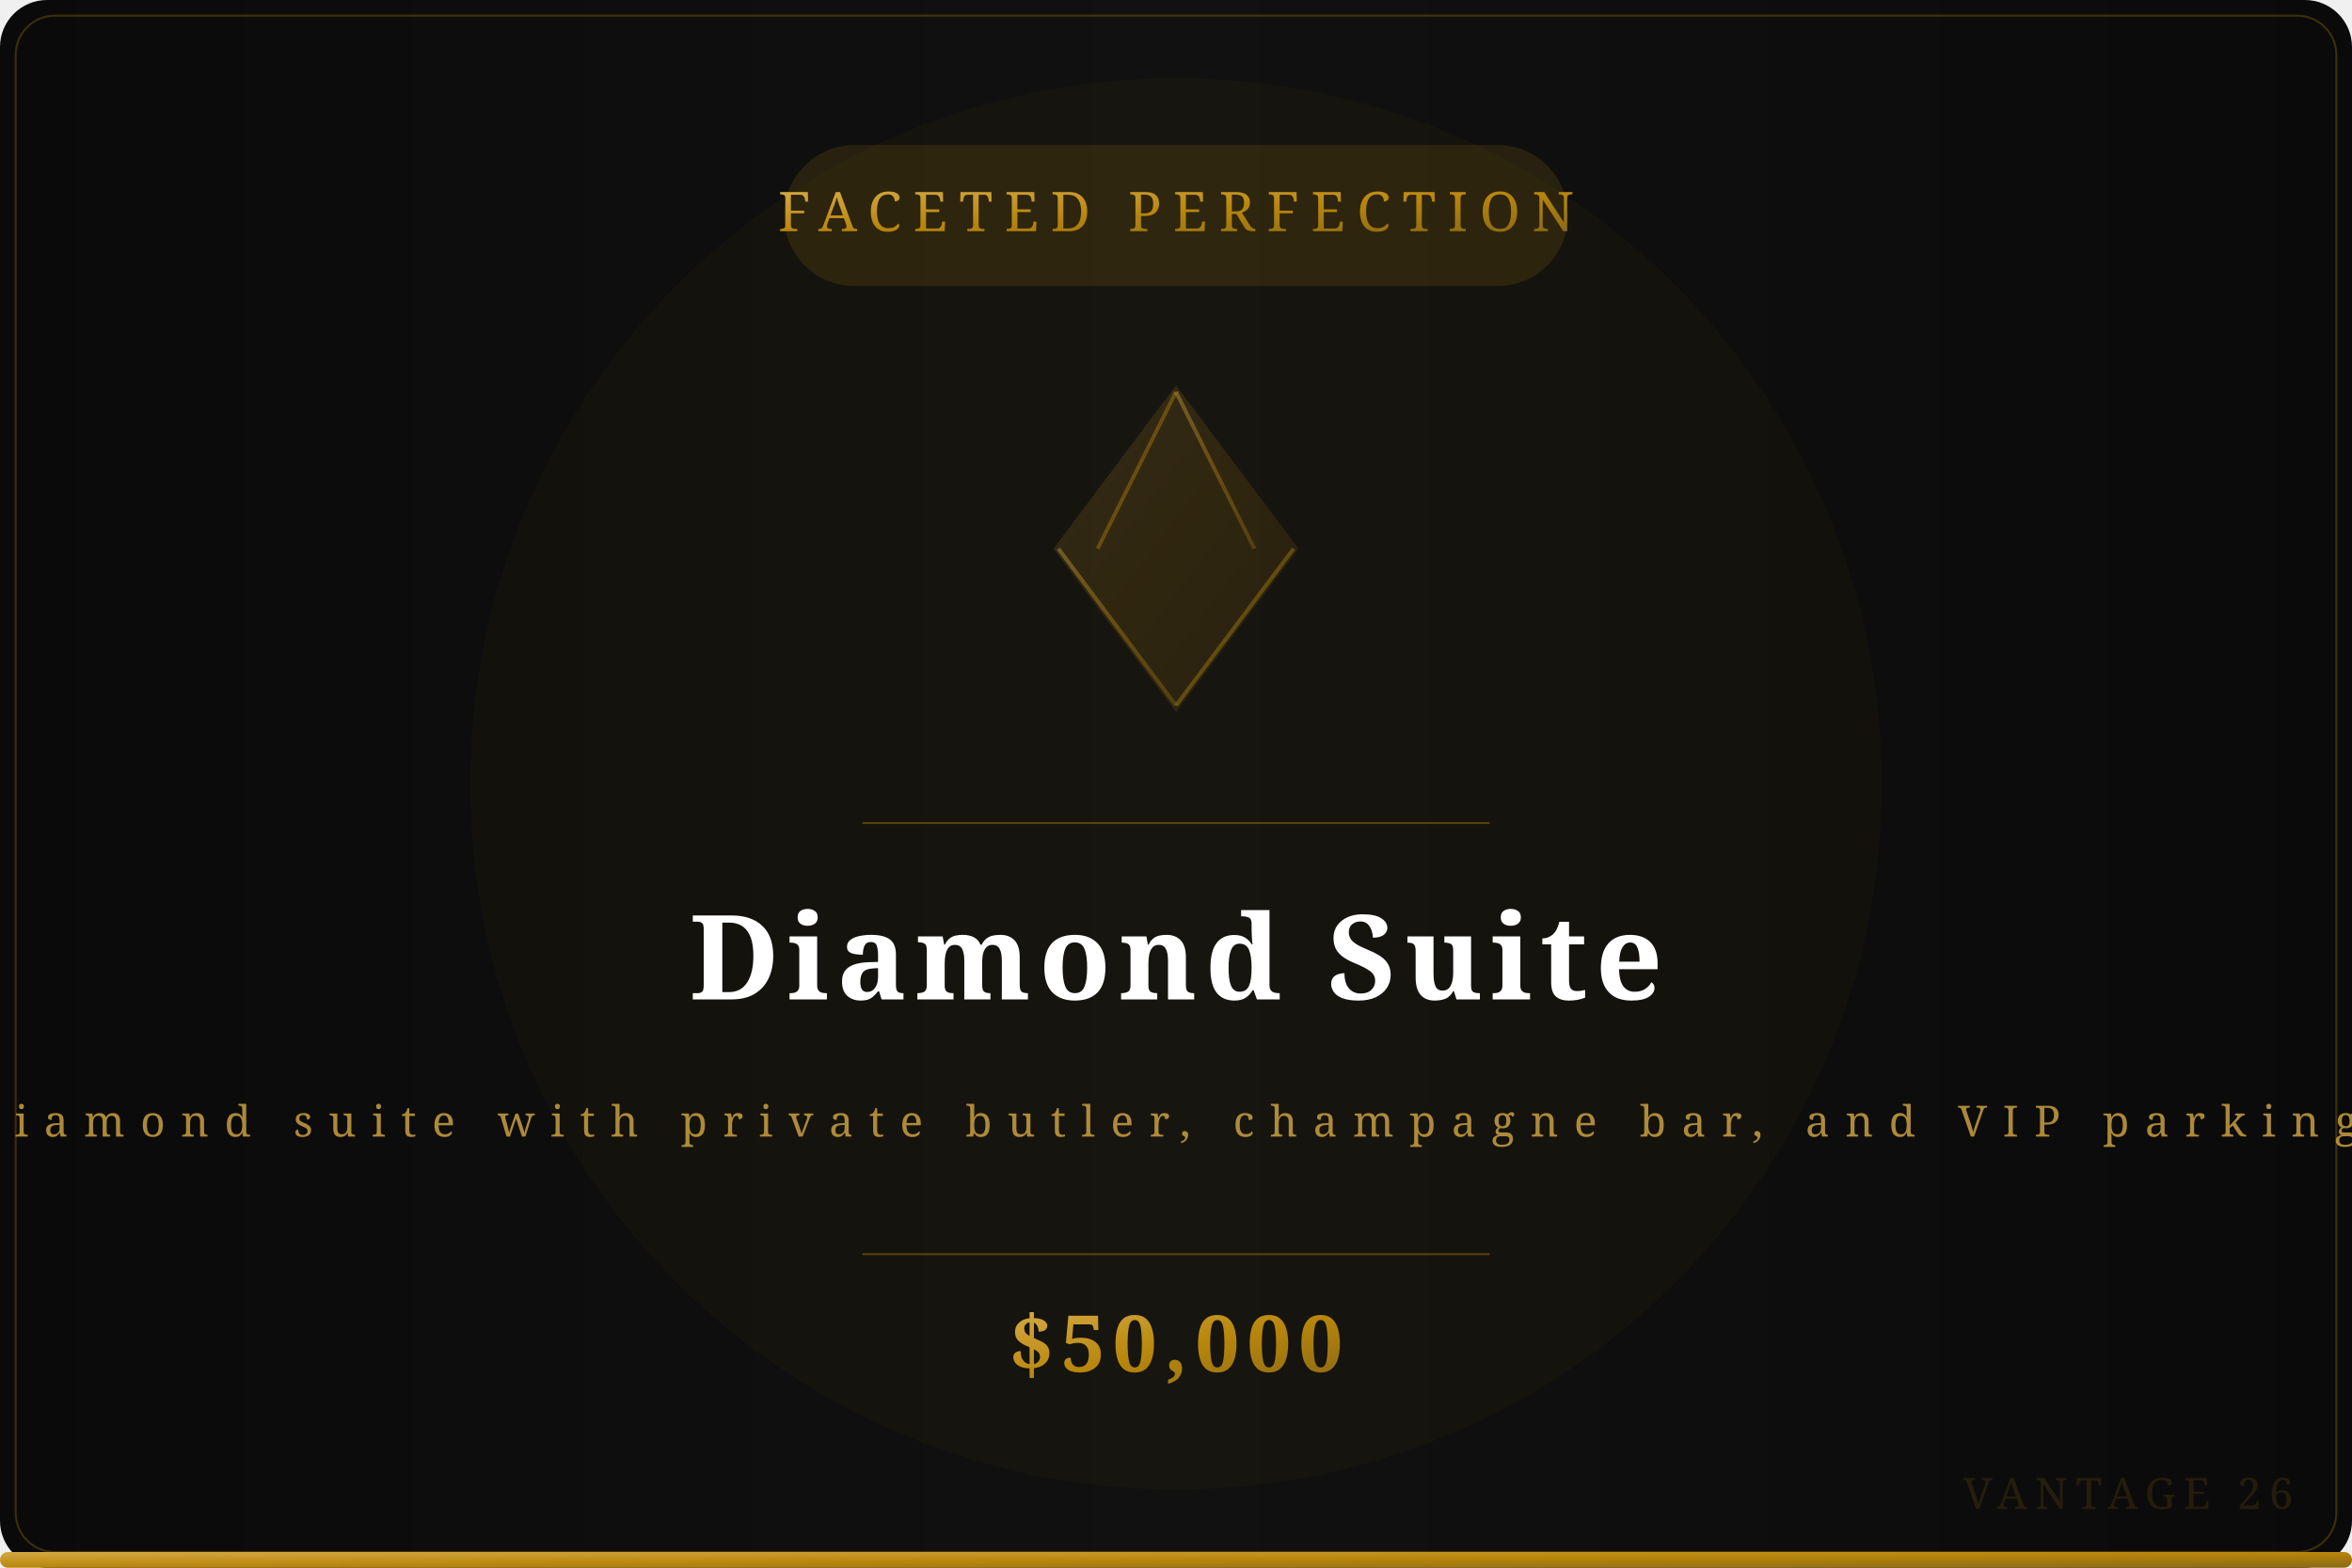
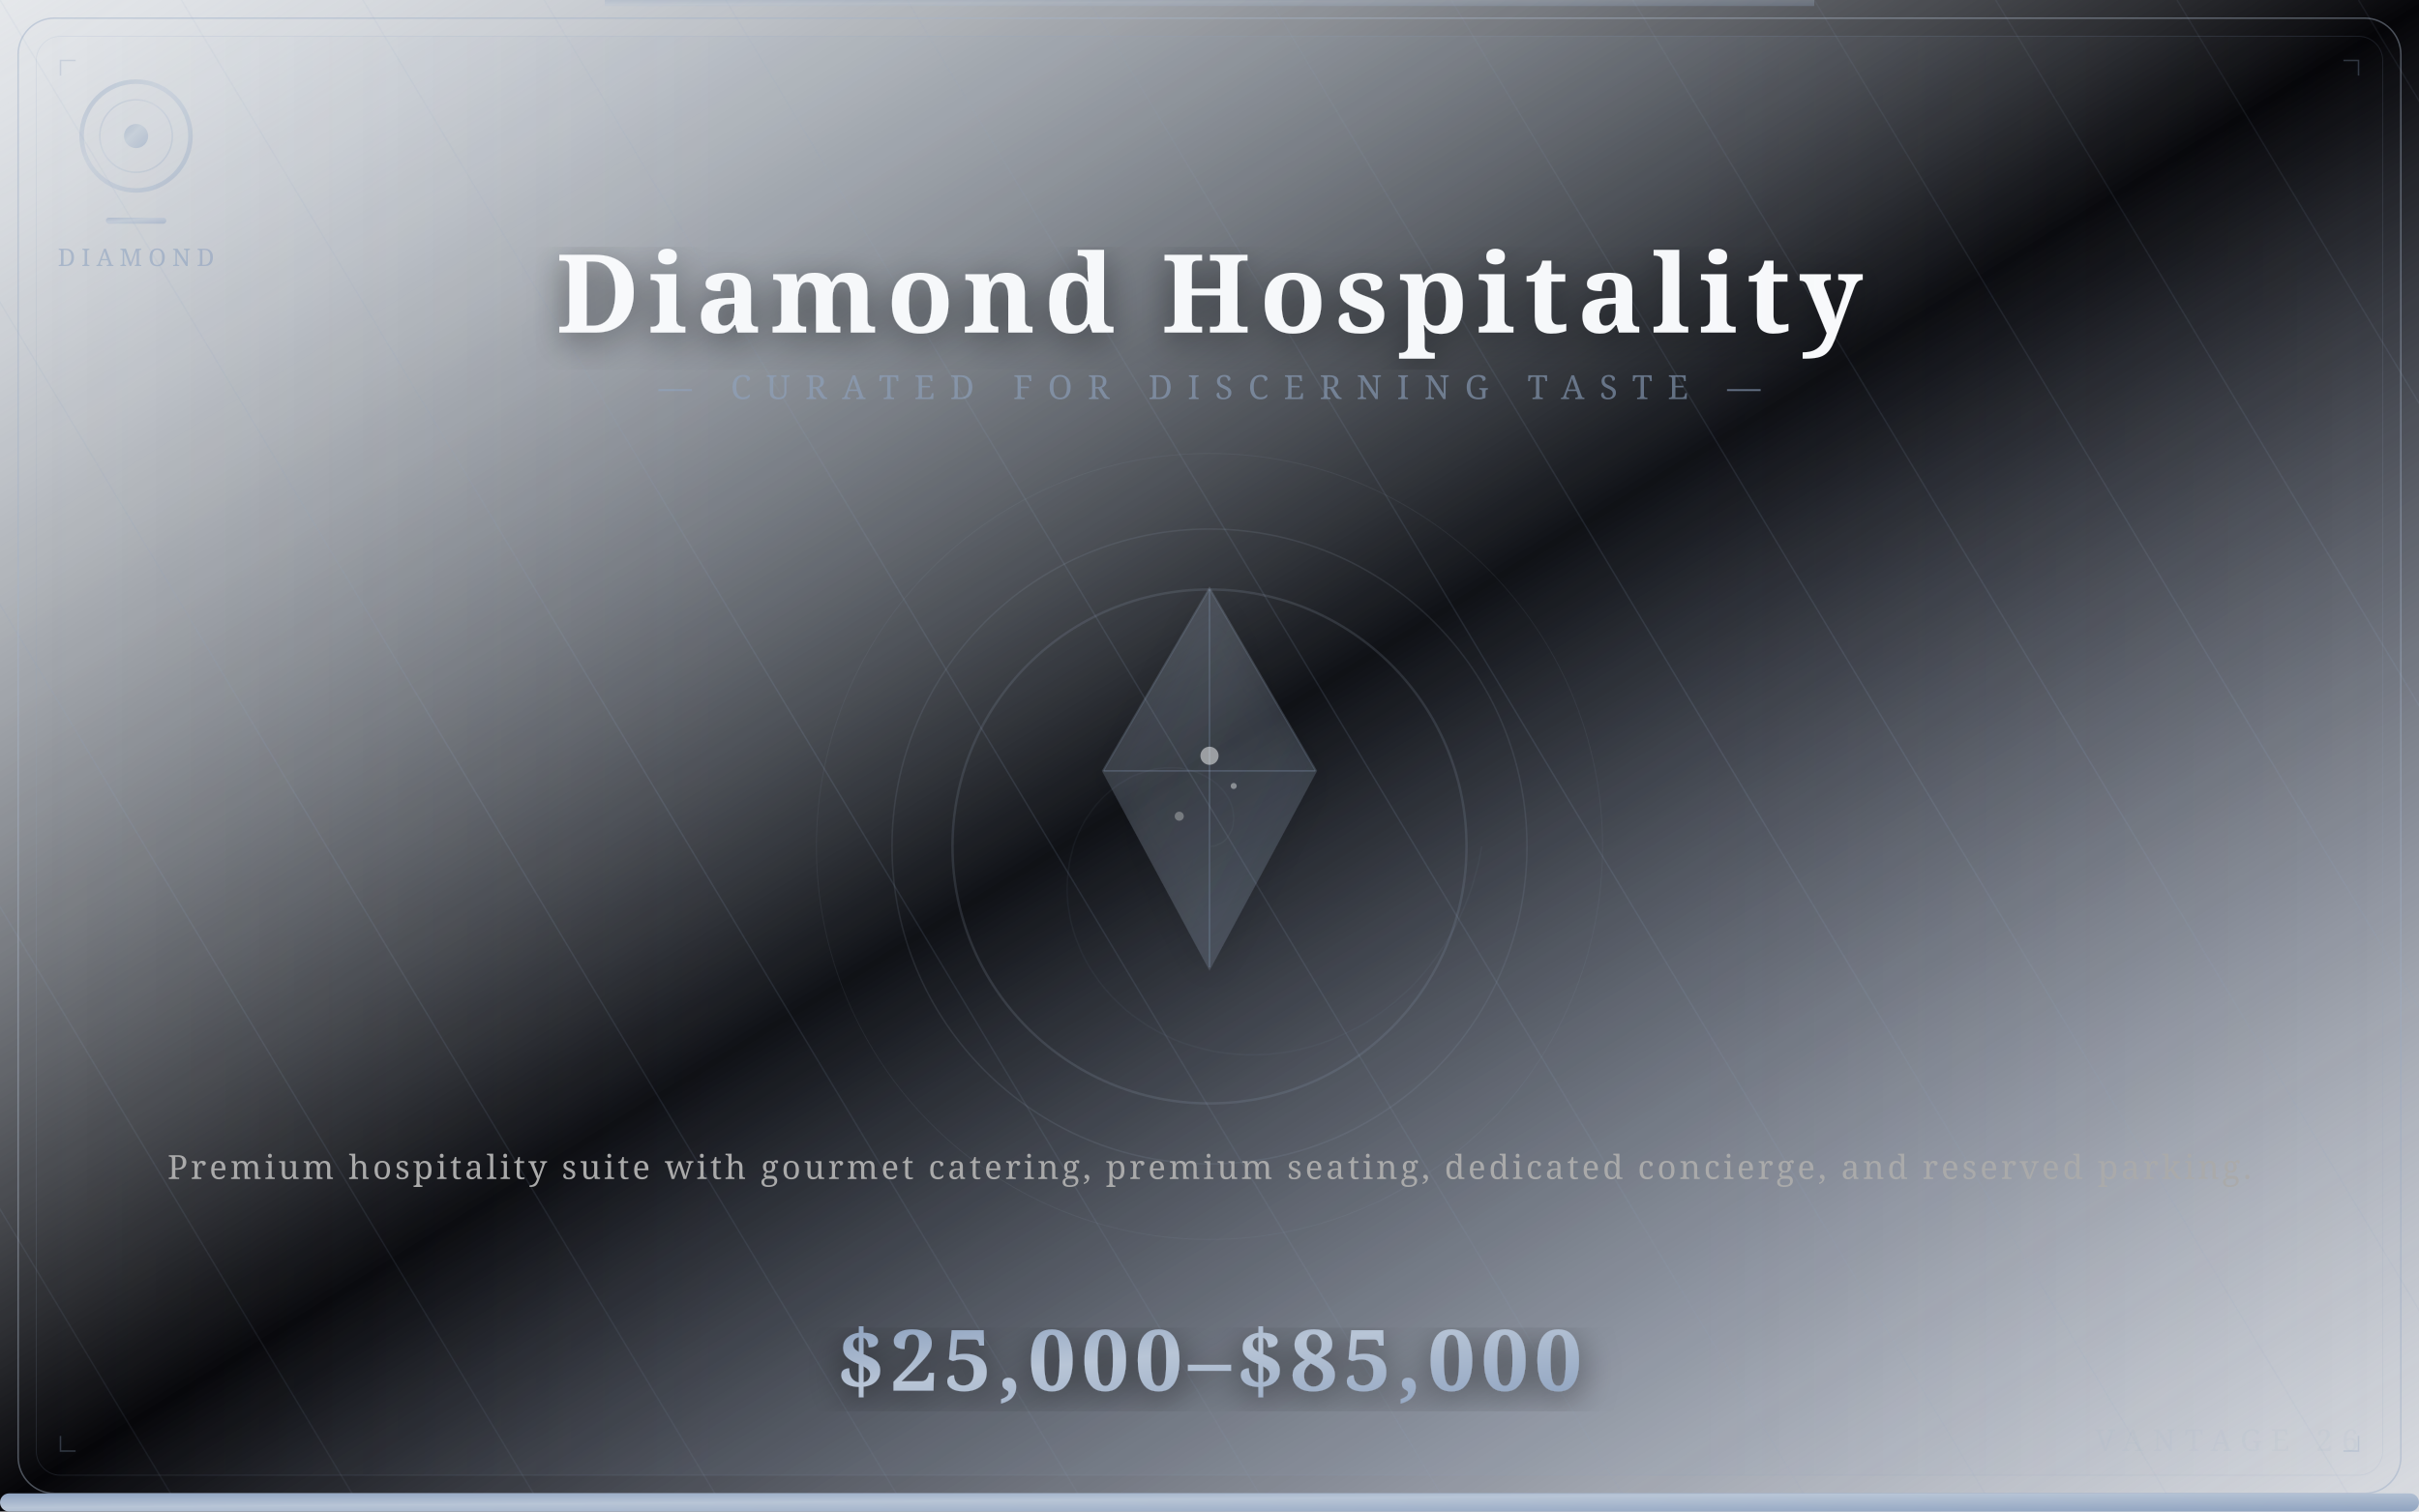
- <svg xmlns="http://www.w3.org/2000/svg" viewBox="0 0 600 400" width="600" height="400">
+ <svg xmlns="http://www.w3.org/2000/svg" viewBox="0 0 800 500" width="800" height="500">
  <defs>
-     <linearGradient id="goldGrad" x1="0%" y1="0%" x2="100%" y2="100%">
-       <stop offset="0%" stop-color="#D4A843" />
-       <stop offset="50%" stop-color="#B8860B" />
-       <stop offset="100%" stop-color="#8B6914" />
+     <linearGradient id="bg" x1="0%" y1="0%" x2="100%" y2="100%">
+       <stop offset="0%" stop-color="#B8C5D630" />
+       <stop offset="50%" stop-color="#050508" />
+       <stop offset="100%" stop-color="#5A6B8C25" />
    </linearGradient>
-     <linearGradient id="bgGrad" x1="0%" y1="0%" x2="100%" y2="0%">
-       <stop offset="0%" stop-color="#0A0A0A" />
-       <stop offset="50%" stop-color="#111" />
-       <stop offset="100%" stop-color="#0A0A0A" />
-     </linearGradient>
-     <linearGradient id="cardGrad" x1="0%" y1="0%" x2="0%" y2="100%">
-       <stop offset="0%" stop-color="#222" />
-       <stop offset="100%" stop-color="#111" />
-     </linearGradient>
-     <linearGradient id="silverGrad" x1="0%" y1="0%" x2="100%" y2="100%">
-       <stop offset="0%" stop-color="#C0C0C0" />
-       <stop offset="50%" stop-color="#A9A9A9" />
-       <stop offset="100%" stop-color="#808080" />
+     <linearGradient id="acc" x1="0%" y1="0%" x2="100%" y2="100%">
+       <stop offset="0%" stop-color="#8FA3C0" />
+       <stop offset="40%" stop-color="#B8C5D6" />
+       <stop offset="100%" stop-color="#8FA3C0" />
    </linearGradient>
    <filter id="glow">
-       <feGaussianBlur stdDeviation="3" result="blur" />
+       <feGaussianBlur stdDeviation="4" result="b" />
      <feMerge>
-         <feMergeNode in="blur" />
+         <feMergeNode in="b" />
        <feMergeNode in="SourceGraphic" />
      </feMerge>
    </filter>
-     <filter id="shadow">
-       <feDropShadow dx="0" dy="2" stdDeviation="4" flood-color="#000" flood-opacity="0.5" />
+     <filter id="sh">
+       <feDropShadow dx="0" dy="3" stdDeviation="6" flood-color="#000" flood-opacity="0.6" />
    </filter>
+     <linearGradient id="sheen" x1="0%" y1="0%" x2="100%" y2="0%">
+       <stop offset="0%" stop-color="#8FA3C0" stop-opacity="0" />
+       <stop offset="30%" stop-color="#8FA3C0" stop-opacity="0.08" />
+       <stop offset="70%" stop-color="#8FA3C0" stop-opacity="0.08" />
+       <stop offset="100%" stop-color="#8FA3C0" stop-opacity="0" />
+     </linearGradient>
+     <linearGradient id="diag" x1="0%" y1="0%" x2="100%" y2="100%">
+       <stop offset="0%" stop-color="#8FA3C0" stop-opacity="0.08" />
+       <stop offset="50%" stop-color="#8FA3C0" stop-opacity="0.15" />
+       <stop offset="100%" stop-color="#8FA3C0" stop-opacity="0.08" />
+     </linearGradient>
+     <linearGradient id="fGrad" x1="0%" y1="0%" x2="0%" y2="100%">
+       <stop offset="0%" stop-color="#181822" />
+       <stop offset="100%" stop-color="#0E0E14" />
+     </linearGradient>
+     <pattern id="ornate" x="0" y="0" width="80" height="80" patternUnits="userSpaceOnUse">
+       <path d="M0,40 L40,0 L80,40 L40,80 Z" fill="none" stroke="8FA3C0" stroke-width="0.3" opacity="0.06" />
+       <circle cx="40" cy="40" r="8" fill="none" stroke="8FA3C0" stroke-width="0.3" opacity="0.06" />
+       <circle cx="0" cy="0" r="4" fill="none" stroke="8FA3C0" stroke-width="0.2" opacity="0.06" />
+       <circle cx="80" cy="0" r="4" fill="none" stroke="8FA3C0" stroke-width="0.2" opacity="0.06" />
+       <circle cx="0" cy="80" r="4" fill="none" stroke="8FA3C0" stroke-width="0.2" opacity="0.06" />
+       <circle cx="80" cy="80" r="4" fill="none" stroke="8FA3C0" stroke-width="0.2" opacity="0.06" />
+     </pattern>
  </defs>
-   <rect width="600" height="400" fill="url(#bgGrad)" rx="12" />
-   <rect x="4" y="4" width="592" height="392" fill="none" stroke="#B8860B" stroke-width="0.5" rx="10" opacity="0.3" />
-   <circle cx="300" cy="200" r="180" fill="#B8860B" opacity="0.04" />
-   <rect x="200" y="37" width="200" height="36" rx="18" fill="#B8860B" opacity="0.15" />
-   <text x="300" y="59" text-anchor="middle" font-family="Georgia,serif" font-size="14" fill="url(#goldGrad)" letter-spacing="3">FACETED PERFECTION</text>
-   <g transform="translate(300,140) scale(1.0)" fill="none" stroke="url(#goldGrad)" stroke-width="2">
-     <path d="M0,-40 L30,0 L0,40 L-30,0 Z" fill="url(#goldGrad)" opacity="0.15" />
-     <line x1="0" y1="-40" x2="20" y2="0" stroke-width="1" opacity="0.4" />
-     <line x1="0" y1="-40" x2="-20" y2="0" stroke-width="1" opacity="0.4" />
-     <line x1="30" y1="0" x2="0" y2="40" stroke-width="1" opacity="0.4" />
-     <line x1="-30" y1="0" x2="0" y2="40" stroke-width="1" opacity="0.4" />
+   <rect width="800" height="500" fill="url(#bg)" />
+   <rect width="800" height="500" fill="url(#ornate)" />
+   <line x1="-300" y1="0" x2="0" y2="500" stroke="url(#diag)" stroke-width="0.5" />
+   <line x1="-240" y1="0" x2="60" y2="500" stroke="url(#diag)" stroke-width="0.5" />
+   <line x1="-180" y1="0" x2="120" y2="500" stroke="url(#diag)" stroke-width="0.5" />
+   <line x1="-120" y1="0" x2="180" y2="500" stroke="url(#diag)" stroke-width="0.5" />
+   <line x1="-60" y1="0" x2="240" y2="500" stroke="url(#diag)" stroke-width="0.5" />
+   <line x1="0" y1="0" x2="300" y2="500" stroke="url(#diag)" stroke-width="0.5" />
+   <line x1="60" y1="0" x2="360" y2="500" stroke="url(#diag)" stroke-width="0.5" />
+   <line x1="120" y1="0" x2="420" y2="500" stroke="url(#diag)" stroke-width="0.5" />
+   <line x1="180" y1="0" x2="480" y2="500" stroke="url(#diag)" stroke-width="0.5" />
+   <line x1="240" y1="0" x2="540" y2="500" stroke="url(#diag)" stroke-width="0.5" />
+   <line x1="300" y1="0" x2="600" y2="500" stroke="url(#diag)" stroke-width="0.5" />
+   <line x1="360" y1="0" x2="660" y2="500" stroke="url(#diag)" stroke-width="0.5" />
+   <line x1="420" y1="0" x2="720" y2="500" stroke="url(#diag)" stroke-width="0.5" />
+   <line x1="480" y1="0" x2="780" y2="500" stroke="url(#diag)" stroke-width="0.5" />
+   <line x1="540" y1="0" x2="840" y2="500" stroke="url(#diag)" stroke-width="0.5" />
+   <line x1="600" y1="0" x2="900" y2="500" stroke="url(#diag)" stroke-width="0.5" />
+   <line x1="660" y1="0" x2="960" y2="500" stroke="url(#diag)" stroke-width="0.5" />
+   <line x1="720" y1="0" x2="1020" y2="500" stroke="url(#diag)" stroke-width="0.5" />
+   <line x1="780" y1="0" x2="1080" y2="500" stroke="url(#diag)" stroke-width="0.5" />
+   <line x1="840" y1="0" x2="1140" y2="500" stroke="url(#diag)" stroke-width="0.5" />
+   <line x1="900" y1="0" x2="1200" y2="500" stroke="url(#diag)" stroke-width="0.5" />
+   <line x1="960" y1="0" x2="1260" y2="500" stroke="url(#diag)" stroke-width="0.5" />
+   <line x1="1020" y1="0" x2="1320" y2="500" stroke="url(#diag)" stroke-width="0.5" />
+   <line x1="1080" y1="0" x2="1380" y2="500" stroke="url(#diag)" stroke-width="0.5" />
+   <line x1="1140" y1="0" x2="1440" y2="500" stroke="url(#diag)" stroke-width="0.5" />
+   <rect x="6" y="6" width="788" height="488" rx="12" fill="none" stroke="url(#acc)" stroke-width="0.5" opacity="0.4" />
+   <rect x="12" y="12" width="776" height="476" rx="8" fill="none" stroke="#8FA3C0" stroke-width="0.3" opacity="0.15" />
+   <rect x="0" y="494" width="800" height="6" fill="url(#acc)" rx="3" />
+   <rect x="200" y="0" width="400" height="2" fill="url(#acc)" opacity="0.3" />
+   <circle cx="45" cy="45" r="18" fill="none" stroke="url(#acc)" stroke-width="1.5" opacity="0.4" />
+   <circle cx="45" cy="45" r="12" fill="none" stroke="url(#acc)" stroke-width="0.5" opacity="0.3" />
+   <circle cx="45" cy="45" r="4" fill="url(#acc)" opacity="0.5" />
+   <rect x="35" y="72" width="20" height="2" fill="url(#acc)" opacity="0.5" rx="1" />
+   <text x="45" y="88" text-anchor="middle" font-family="Georgia,serif" font-size="8" fill="#8FA3C0" letter-spacing="2" opacity="0.6">DIAMOND</text>
+   <text x="400" y="110" text-anchor="middle" font-family="'Playfair Display',Georgia,serif" font-size="36" fill="#FFFFFF" font-weight="700" letter-spacing="3" filter="url(#sh)">Diamond Hospitality</text>
+   <text x="400" y="132" text-anchor="middle" font-family="Georgia,serif" font-size="11" fill="#8FA3C0" letter-spacing="5" opacity="0.6">— CURATED FOR DISCERNING TASTE —</text>
+   <circle cx="400" cy="280" r="130" fill="none" stroke="url(#acc)" stroke-width="0.3" opacity="0.08" />
+   <circle cx="400" cy="280" r="105" fill="none" stroke="url(#acc)" stroke-width="0.5" opacity="0.12" />
+   <circle cx="400" cy="280" r="85" fill="none" stroke="url(#acc)" stroke-width="0.8" opacity="0.15" />
+   <path d="M490.0,280.0 L489.2,284.5 L488.1,288.8 L486.9,293.1 L485.4,297.3 L483.7,301.4 L481.9,305.3 L479.8,309.1 L477.6,312.8 L475.2,316.3 L472.7,319.7 L470.0,322.9 L467.2,326.0 L464.2,328.8 L461.2,331.5 L458.0,334.0 L454.7,336.3 L451.4,338.5 L447.9,340.4 L444.4,342.1 L440.9,343.7 L437.3,345.0 L433.7,346.2 L430.0,347.1 L426.4,347.9 L422.7,348.4 L419.1,348.8 L415.5,348.9 L411.9,348.9 L408.3,348.7 L404.8,348.3 L401.4,347.8 L398.0,347.0 L394.8,346.1 L391.5,345.1 L388.4,343.9 L385.4,342.5 L382.5,341.0 L379.7,339.4 L377.0,337.6 L374.5,335.8 L372.0,333.8 L369.8,331.7 L367.6,329.5 L365.6,327.3 L363.7,324.9 L362.0,322.5 L360.4,320.1 L359.0,317.6 L357.7,315.0 L356.6,312.4 L355.6,309.8 L354.8,307.2 L354.1,304.6 L353.6,301.9 L353.2,299.3 L353.0,296.7 L352.9,294.1 L353.0,291.6 L353.2,289.1 L353.5,286.6 L353.9,284.2 L354.5,281.9 L355.1,279.6 L355.9,277.4 L356.8,275.3 L357.8,273.3 L358.9,271.3 L360.1,269.5 L361.4,267.7 L362.7,266.0 L364.1,264.5 L365.6,263.0 L367.1,261.7 L368.6,260.4 L370.2,259.3 L371.9,258.3 L373.6,257.3 L375.2,256.5 L376.9,255.9 L378.6,255.3 L380.3,254.8 L382.0,254.4 L383.7,254.2 L385.4,254.0 L387.0,254.0 L388.6,254.0 L390.2,254.1 L391.7,254.4 L393.2,254.7 L394.6,255.1 L396.0,255.5 L397.3,256.1 L398.5,256.7 L399.7,257.4 L400.8,258.1 L401.9,258.9 L402.8,259.7 L403.7,260.6 L404.5,261.5 L405.2,262.4 L405.8,263.4 L406.4,264.3 L406.9,265.3 L407.3,266.3 L407.6,267.3 L407.8,268.3 L407.9,269.3 L408.0,270.3 L408.0,271.2 L407.9,272.1 L407.8,273.0 L407.6,273.8 L407.3,274.7 L406.9,275.4 L406.5,276.1 L406.1,276.8 L405.6,277.4 L405.1,278.0 L404.5,278.5 L403.9,278.9 L403.2,279.2 L402.5,279.5 L401.8,279.8 L401.1,279.9 L400.4,280.0" fill="none" stroke="#8FA3C0" stroke-width="0.5" opacity="0.06" />
+   <g transform="translate(400,265)" filter="url(#sh)">
+     <polygon points="0,-70 35,-10 0,55 -35,-10" fill="url(#acc)" opacity="0.2" stroke="url(#acc)" stroke-width="1" />
+     <line x1="0" y1="-70" x2="0" y2="55" stroke="#8FA3C0" stroke-width="0.5" opacity="0.3" />
+     <line x1="-35" y1="-10" x2="35" y2="-10" stroke="#8FA3C0" stroke-width="0.5" opacity="0.3" />
+     <line x1="-35" y1="-10" x2="0" y2="-70" stroke="#8FA3C0" stroke-width="0.3" opacity="0.2" />
+     <line x1="35" y1="-10" x2="0" y2="-70" stroke="#8FA3C0" stroke-width="0.3" opacity="0.2" />
+     <circle cx="0" cy="-15" r="3" fill="#FFFFFF" opacity="0.5" />
+     <circle cx="-10" cy="5" r="1.5" fill="#FFFFFF" opacity="0.3" />
+     <circle cx="8" cy="-5" r="1" fill="#FFFFFF" opacity="0.4" />
  </g>
-   <line x1="220" y1="210" x2="380" y2="210" stroke="#B8860B" stroke-width="0.5" opacity="0.4" />
-   <text x="300" y="255" text-anchor="middle" font-family="'Playfair Display',Georgia,serif" font-size="30" fill="#FFFFFF" font-weight="700" letter-spacing="2">Diamond Suite</text>
-   <text x="300" y="290" text-anchor="middle" font-family="Georgia,serif" font-size="11" fill="#D4A843" letter-spacing="4" opacity="0.8">Diamond suite with private butler, champagne bar, and VIP parking.</text>
-   <line x1="220" y1="320" x2="380" y2="320" stroke="#B8860B" stroke-width="0.5" opacity="0.4" />
-   <text x="300" y="350" text-anchor="middle" font-family="Georgia,serif" font-size="20" fill="url(#goldGrad)" letter-spacing="2" font-weight="700">$50,000</text>
-   <rect x="0" y="396" width="600" height="4" fill="url(#goldGrad)" rx="2" />
-   <text x="585" y="385" text-anchor="end" font-family="Georgia,serif" font-size="11" fill="#B8860B" opacity="0.15" letter-spacing="2">VANTAGE 26</text>
+   <rect x="12" y="12" width="776" height="476" rx="8" fill="url(#sheen)" />
+   <text x="400" y="390" text-anchor="middle" font-family="Georgia,serif" font-size="11" fill="#aaaaaa" letter-spacing="1" textLength="580">Premium hospitality suite with gourmet catering, premium seating, dedicated concierge, and reserved parking.</text>
+   <text x="400" y="460" text-anchor="middle" font-family="'Playfair Display',Georgia,serif" font-size="28" fill="url(#acc)" font-weight="700" letter-spacing="2" filter="url(#sh)">$25,000–$85,000</text>
+   <path d="M20,25 L20,20 L25,20" fill="none" stroke="#8FA3C0" stroke-width="0.5" opacity="0.3" />
+   <path d="M780,25 L780,20 L775,20" fill="none" stroke="#8FA3C0" stroke-width="0.5" opacity="0.3" />
+   <path d="M20,475 L20,480 L25,480" fill="none" stroke="#8FA3C0" stroke-width="0.5" opacity="0.3" />
+   <path d="M780,475 L780,480 L775,480" fill="none" stroke="#8FA3C0" stroke-width="0.5" opacity="0.3" />
+   <text x="780" y="480" text-anchor="end" font-family="Georgia,serif" font-size="10" fill="#8FA3C0" opacity="0.08" letter-spacing="3">VANTAGE 26</text>
</svg>
